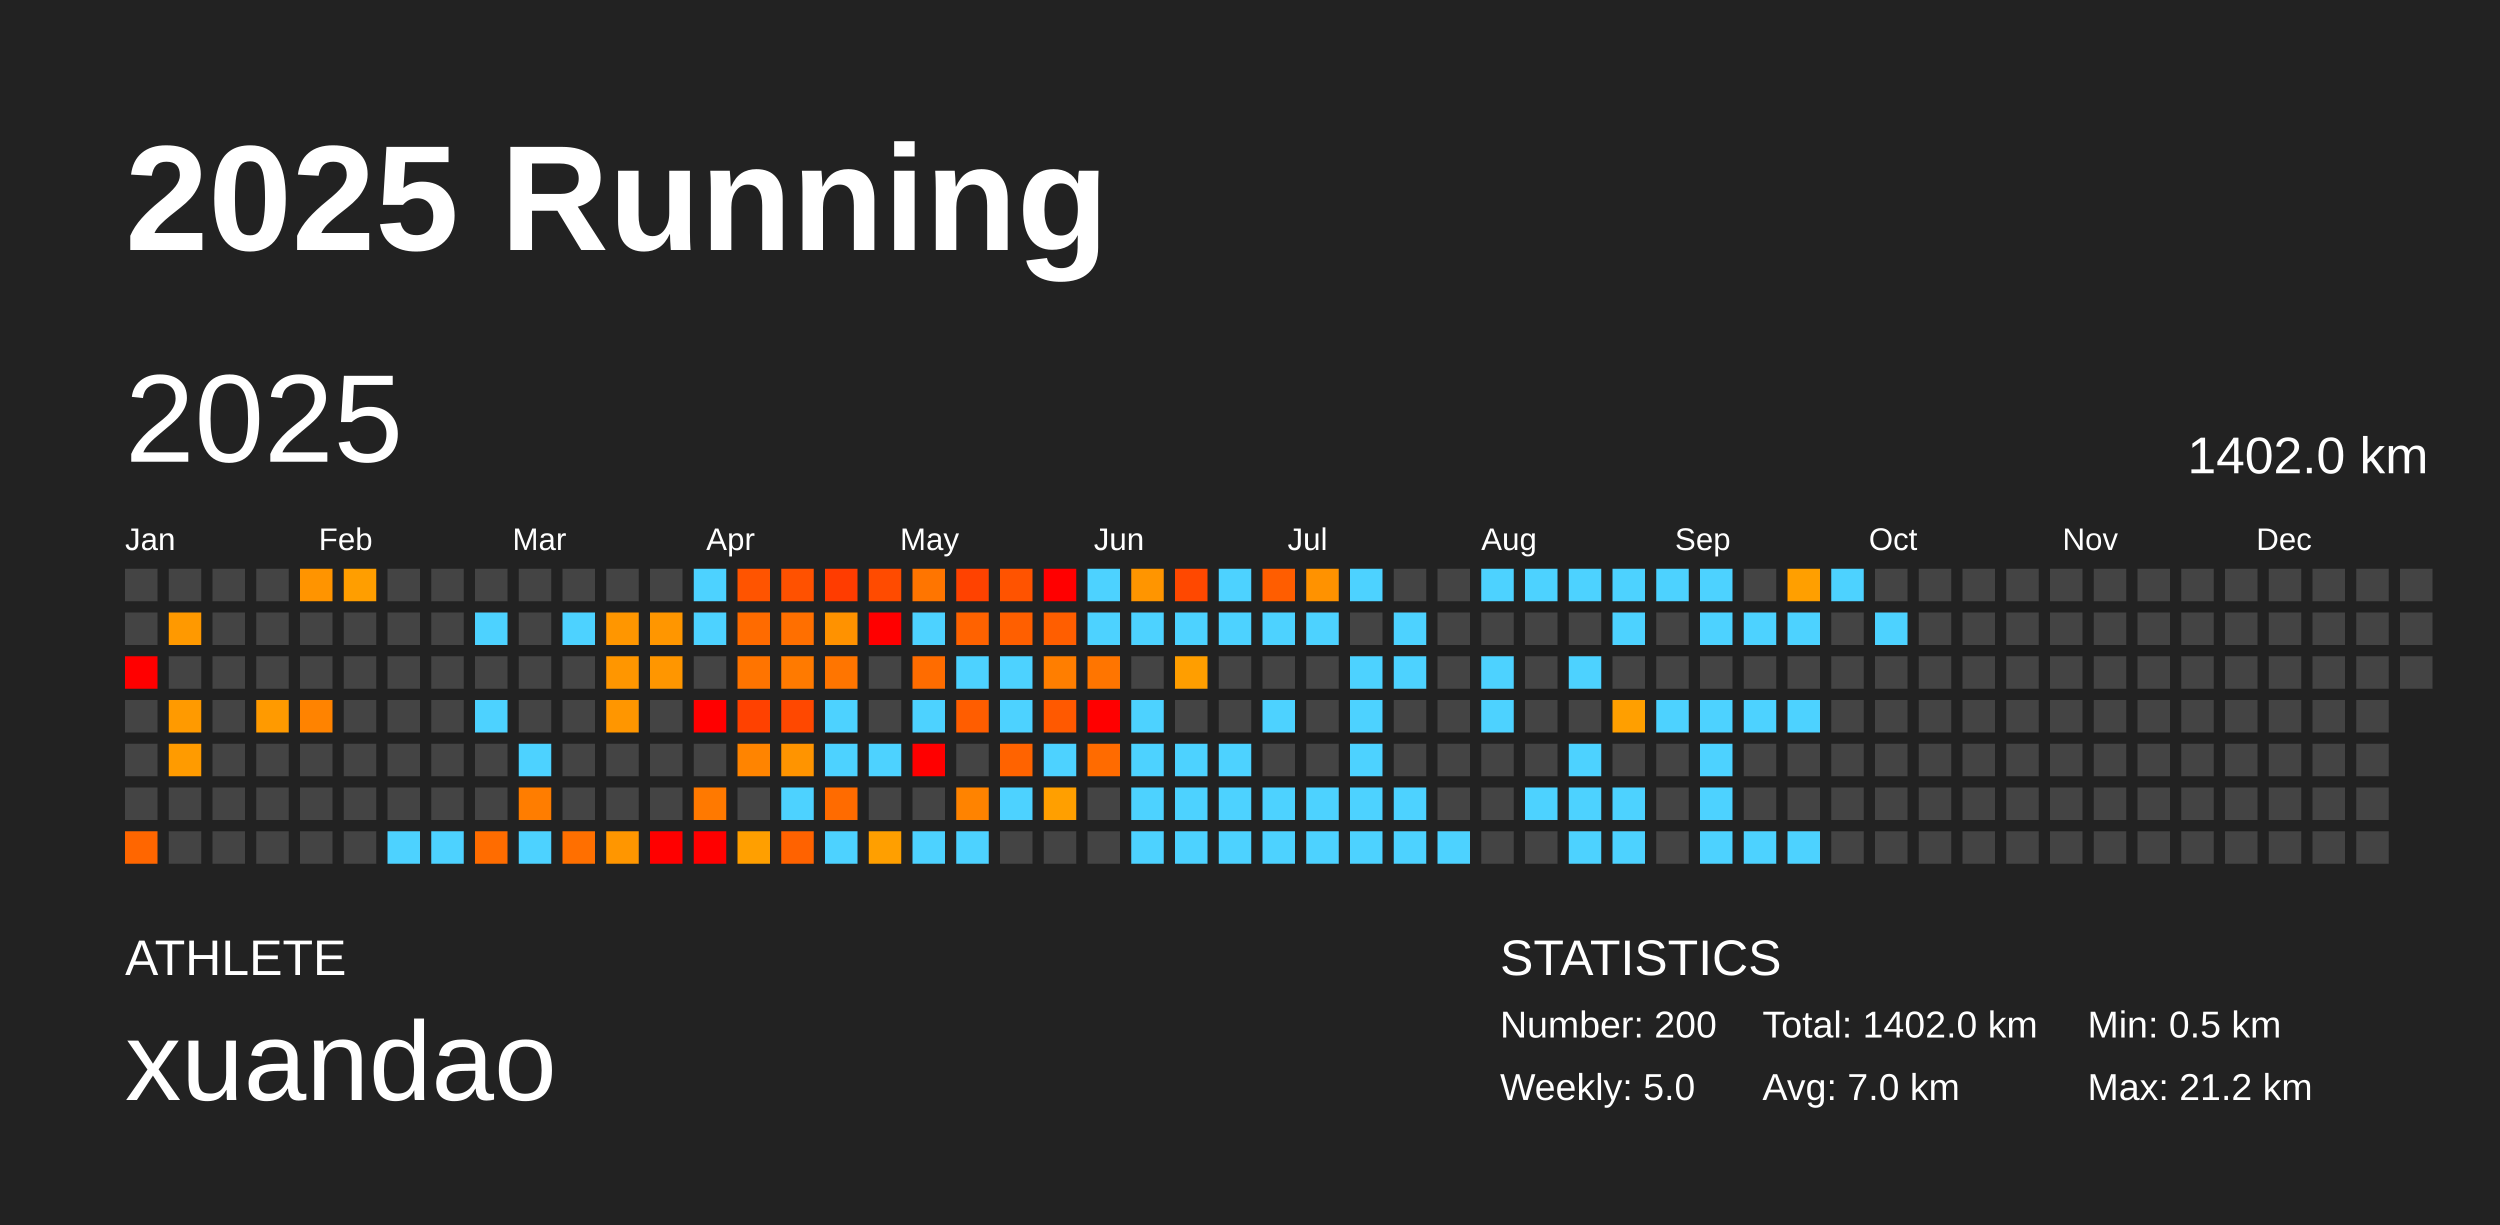
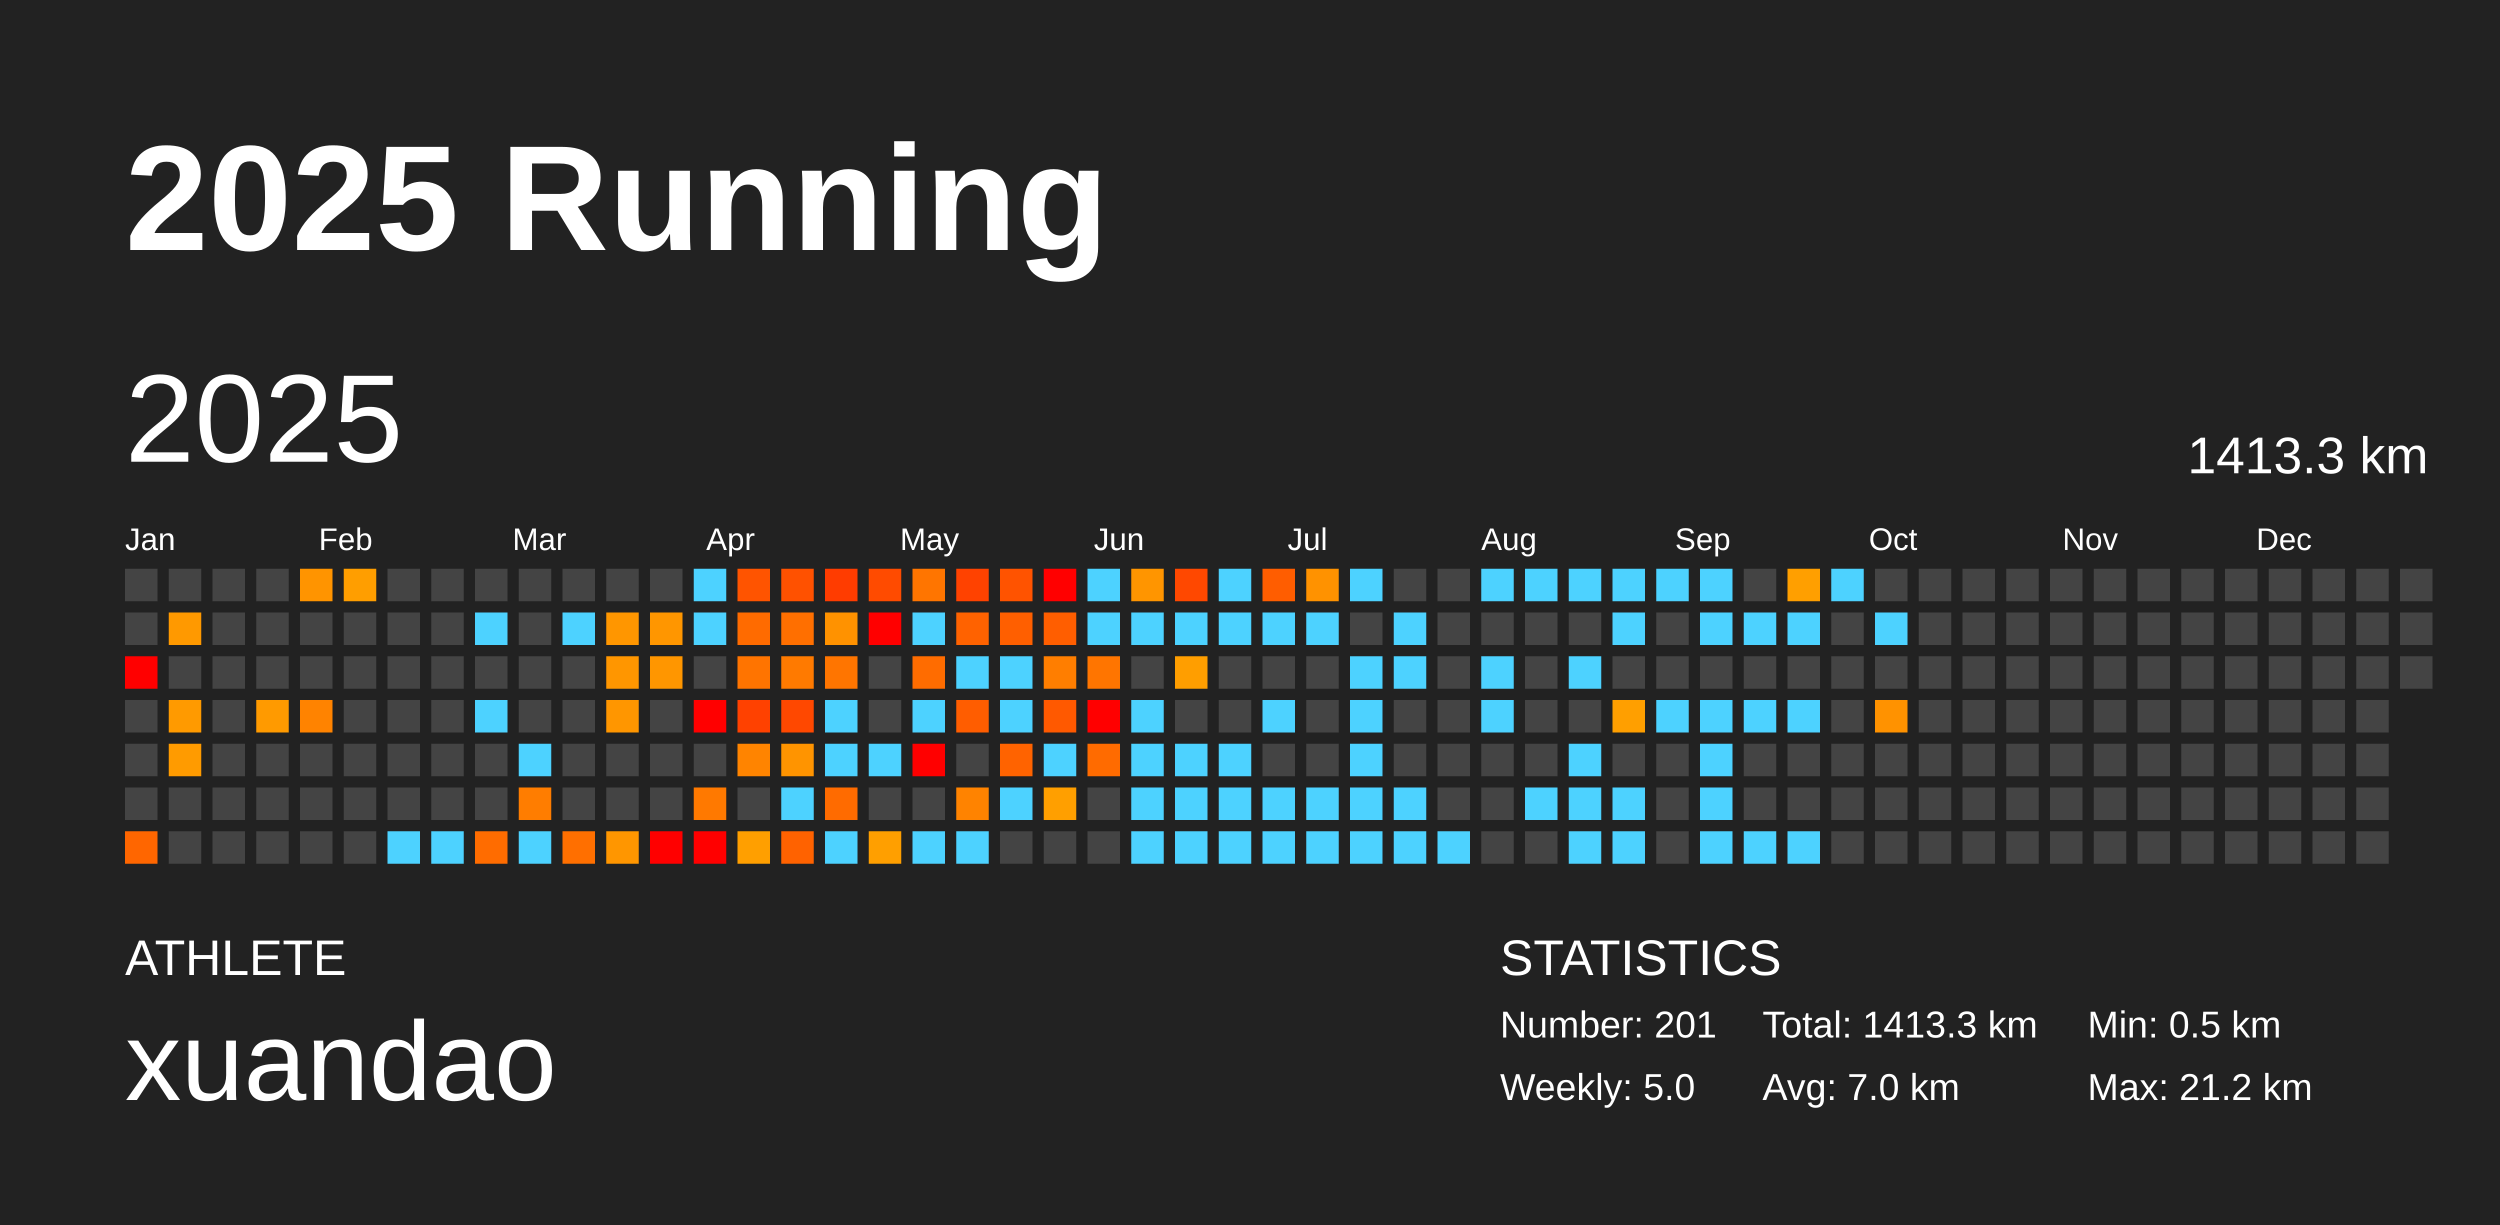
<svg xmlns="http://www.w3.org/2000/svg" baseProfile="full" height="98mm" version="1.1" viewBox="0,0,200,98" width="200mm">
  <defs />
  <rect fill="#222222" height="98" width="200" x="0" y="0" />
  <text fill="#FFFFFF" style="font-size:12px; font-family:Arial; font-weight:bold;" x="10" y="20">2025 Running</text>
  <text fill="#FFFFFF" style="font-size:4px; font-family:Arial" x="10" y="78">ATHLETE</text>
  <text fill="#FFFFFF" style="font-size:9px; font-family:Arial" x="10" y="88">xuandao</text>
  <text fill="#FFFFFF" style="font-size:4px; font-family:Arial" x="120" y="78">STATISTICS</text>
-   <text fill="#FFFFFF" style="font-size:3px; font-family:Arial" x="120" y="83">Number: 200</text>
+   <text fill="#FFFFFF" style="font-size:3px; font-family:Arial" x="120" y="83">Number: 201</text>
  <text fill="#FFFFFF" style="font-size:3px; font-family:Arial" x="120" y="88">Weekly: 5.0</text>
-   <text fill="#FFFFFF" style="font-size:3px; font-family:Arial" x="141" y="83">Total: 1402.0 km</text>
+   <text fill="#FFFFFF" style="font-size:3px; font-family:Arial" x="141" y="83">Total: 1413.3 km</text>
  <text fill="#FFFFFF" style="font-size:3px; font-family:Arial" x="141" y="88">Avg: 7.0 km</text>
  <text fill="#FFFFFF" style="font-size:3px; font-family:Arial" x="167" y="83">Min: 0.5 km</text>
  <text fill="#FFFFFF" style="font-size:3px; font-family:Arial" x="167" y="88">Max: 21.2 km</text>
  <text dominant-baseline="hanging" fill="#FFFFFF" style="font-size:10.0px; font-family:Arial;" x="10" y="30">2025</text>
-   <text dominant-baseline="hanging" fill="#FFFFFF" style="font-size:4.125px; font-family:Arial;" x="175" y="35">1402.0 km</text>
+   <text dominant-baseline="hanging" fill="#FFFFFF" style="font-size:4.125px; font-family:Arial;" x="175" y="35">1413.3 km</text>
  <text fill="#FFFFFF" style="font-size:2.5px; font-family:Arial" x="10.0" y="44">Jan</text>
  <text fill="#FFFFFF" style="font-size:2.5px; font-family:Arial" x="25.5" y="44">Feb</text>
  <text fill="#FFFFFF" style="font-size:2.5px; font-family:Arial" x="41.0" y="44">Mar</text>
  <text fill="#FFFFFF" style="font-size:2.5px; font-family:Arial" x="56.5" y="44">Apr</text>
  <text fill="#FFFFFF" style="font-size:2.5px; font-family:Arial" x="72.0" y="44">May</text>
  <text fill="#FFFFFF" style="font-size:2.5px; font-family:Arial" x="87.5" y="44">Jun</text>
  <text fill="#FFFFFF" style="font-size:2.5px; font-family:Arial" x="103.0" y="44">Jul</text>
  <text fill="#FFFFFF" style="font-size:2.5px; font-family:Arial" x="118.5" y="44">Aug</text>
  <text fill="#FFFFFF" style="font-size:2.5px; font-family:Arial" x="134.0" y="44">Sep</text>
  <text fill="#FFFFFF" style="font-size:2.5px; font-family:Arial" x="149.5" y="44">Oct</text>
  <text fill="#FFFFFF" style="font-size:2.5px; font-family:Arial" x="165.0" y="44">Nov</text>
  <text fill="#FFFFFF" style="font-size:2.5px; font-family:Arial" x="180.5" y="44">Dec</text>
  <rect fill="#444444" height="2.6" width="2.6" x="10.0" y="45.5" />
  <rect fill="#444444" height="2.6" width="2.6" x="10.0" y="49.0" />
  <rect fill="red" height="2.6" width="2.6" x="10.0" y="52.5" />
  <rect fill="#444444" height="2.6" width="2.6" x="10.0" y="56.0" />
  <rect fill="#444444" height="2.6" width="2.6" x="10.0" y="59.5" />
  <rect fill="#444444" height="2.6" width="2.6" x="10.0" y="63.0" />
  <rect fill="#ff6600" height="2.6" width="2.6" x="10.0" y="66.5" />
  <rect fill="#444444" height="2.6" width="2.6" x="13.5" y="45.5" />
  <rect fill="#ff9900" height="2.6" width="2.6" x="13.5" y="49.0" />
  <rect fill="#444444" height="2.6" width="2.6" x="13.5" y="52.5" />
  <rect fill="#ff9a00" height="2.6" width="2.6" x="13.5" y="56.0" />
  <rect fill="#ff9b00" height="2.6" width="2.6" x="13.5" y="59.5" />
  <rect fill="#444444" height="2.6" width="2.6" x="13.5" y="63.0" />
  <rect fill="#444444" height="2.6" width="2.6" x="13.5" y="66.5" />
  <rect fill="#444444" height="2.6" width="2.6" x="17.0" y="45.5" />
  <rect fill="#444444" height="2.6" width="2.6" x="17.0" y="49.0" />
  <rect fill="#444444" height="2.6" width="2.6" x="17.0" y="52.5" />
  <rect fill="#444444" height="2.6" width="2.6" x="17.0" y="56.0" />
  <rect fill="#444444" height="2.6" width="2.6" x="17.0" y="59.5" />
  <rect fill="#444444" height="2.6" width="2.6" x="17.0" y="63.0" />
  <rect fill="#444444" height="2.6" width="2.6" x="17.0" y="66.5" />
  <rect fill="#444444" height="2.6" width="2.6" x="20.5" y="45.5" />
  <rect fill="#444444" height="2.6" width="2.6" x="20.5" y="49.0" />
  <rect fill="#444444" height="2.6" width="2.6" x="20.5" y="52.5" />
  <rect fill="#ff9a00" height="2.6" width="2.6" x="20.5" y="56.0" />
  <rect fill="#444444" height="2.6" width="2.6" x="20.5" y="59.5" />
  <rect fill="#444444" height="2.6" width="2.6" x="20.5" y="63.0" />
  <rect fill="#444444" height="2.6" width="2.6" x="20.5" y="66.5" />
  <rect fill="#ff9400" height="2.6" width="2.6" x="24.0" y="45.5" />
  <rect fill="#444444" height="2.6" width="2.6" x="24.0" y="49.0" />
  <rect fill="#444444" height="2.6" width="2.6" x="24.0" y="52.5" />
  <rect fill="#ff8300" height="2.6" width="2.6" x="24.0" y="56.0" />
  <rect fill="#444444" height="2.6" width="2.6" x="24.0" y="59.5" />
  <rect fill="#444444" height="2.6" width="2.6" x="24.0" y="63.0" />
  <rect fill="#444444" height="2.6" width="2.6" x="24.0" y="66.5" />
  <rect fill="#ff9e00" height="2.6" width="2.6" x="27.5" y="45.5" />
  <rect fill="#444444" height="2.6" width="2.6" x="27.5" y="49.0" />
  <rect fill="#444444" height="2.6" width="2.6" x="27.5" y="52.5" />
  <rect fill="#444444" height="2.6" width="2.6" x="27.5" y="56.0" />
  <rect fill="#444444" height="2.6" width="2.6" x="27.5" y="59.5" />
  <rect fill="#444444" height="2.6" width="2.6" x="27.5" y="63.0" />
  <rect fill="#444444" height="2.6" width="2.6" x="27.5" y="66.5" />
  <rect fill="#444444" height="2.6" width="2.6" x="31.0" y="45.5" />
  <rect fill="#444444" height="2.6" width="2.6" x="31.0" y="49.0" />
  <rect fill="#444444" height="2.6" width="2.6" x="31.0" y="52.5" />
  <rect fill="#444444" height="2.6" width="2.6" x="31.0" y="56.0" />
  <rect fill="#444444" height="2.6" width="2.6" x="31.0" y="59.5" />
  <rect fill="#444444" height="2.6" width="2.6" x="31.0" y="63.0" />
  <rect fill="#4dd2ff" height="2.6" width="2.6" x="31.0" y="66.5" />
  <rect fill="#444444" height="2.6" width="2.6" x="34.5" y="45.5" />
  <rect fill="#444444" height="2.6" width="2.6" x="34.5" y="49.0" />
  <rect fill="#444444" height="2.6" width="2.6" x="34.5" y="52.5" />
  <rect fill="#444444" height="2.6" width="2.6" x="34.5" y="56.0" />
  <rect fill="#444444" height="2.6" width="2.6" x="34.5" y="59.5" />
  <rect fill="#444444" height="2.6" width="2.6" x="34.5" y="63.0" />
  <rect fill="#4dd2ff" height="2.6" width="2.6" x="34.5" y="66.5" />
  <rect fill="#444444" height="2.6" width="2.6" x="38.0" y="45.5" />
  <rect fill="#4dd2ff" height="2.6" width="2.6" x="38.0" y="49.0" />
  <rect fill="#444444" height="2.6" width="2.6" x="38.0" y="52.5" />
  <rect fill="#4dd2ff" height="2.6" width="2.6" x="38.0" y="56.0" />
  <rect fill="#444444" height="2.6" width="2.6" x="38.0" y="59.5" />
  <rect fill="#444444" height="2.6" width="2.6" x="38.0" y="63.0" />
  <rect fill="#ff6c00" height="2.6" width="2.6" x="38.0" y="66.5" />
  <rect fill="#444444" height="2.6" width="2.6" x="41.5" y="45.5" />
  <rect fill="#444444" height="2.6" width="2.6" x="41.5" y="49.0" />
  <rect fill="#444444" height="2.6" width="2.6" x="41.5" y="52.5" />
  <rect fill="#444444" height="2.6" width="2.6" x="41.5" y="56.0" />
  <rect fill="#4dd2ff" height="2.6" width="2.6" x="41.5" y="59.5" />
  <rect fill="#ff7d00" height="2.6" width="2.6" x="41.5" y="63.0" />
  <rect fill="#4dd2ff" height="2.6" width="2.6" x="41.5" y="66.5" />
  <rect fill="#444444" height="2.6" width="2.6" x="45.0" y="45.5" />
  <rect fill="#4dd2ff" height="2.6" width="2.6" x="45.0" y="49.0" />
  <rect fill="#444444" height="2.6" width="2.6" x="45.0" y="52.5" />
  <rect fill="#444444" height="2.6" width="2.6" x="45.0" y="56.0" />
  <rect fill="#444444" height="2.6" width="2.6" x="45.0" y="59.5" />
  <rect fill="#444444" height="2.6" width="2.6" x="45.0" y="63.0" />
  <rect fill="#ff6f00" height="2.6" width="2.6" x="45.0" y="66.5" />
  <rect fill="#444444" height="2.6" width="2.6" x="48.5" y="45.5" />
  <rect fill="#ff9600" height="2.6" width="2.6" x="48.5" y="49.0" />
  <rect fill="#ff9600" height="2.6" width="2.6" x="48.5" y="52.5" />
  <rect fill="#ff9600" height="2.6" width="2.6" x="48.5" y="56.0" />
  <rect fill="#444444" height="2.6" width="2.6" x="48.5" y="59.5" />
  <rect fill="#444444" height="2.6" width="2.6" x="48.5" y="63.0" />
  <rect fill="#ff9600" height="2.6" width="2.6" x="48.5" y="66.5" />
  <rect fill="#444444" height="2.6" width="2.6" x="52.0" y="45.5" />
  <rect fill="#ff9600" height="2.6" width="2.6" x="52.0" y="49.0" />
  <rect fill="#ff9600" height="2.6" width="2.6" x="52.0" y="52.5" />
  <rect fill="#444444" height="2.6" width="2.6" x="52.0" y="56.0" />
  <rect fill="#444444" height="2.6" width="2.6" x="52.0" y="59.5" />
  <rect fill="#444444" height="2.6" width="2.6" x="52.0" y="63.0" />
  <rect fill="red" height="2.6" width="2.6" x="52.0" y="66.5" />
  <rect fill="#4dd2ff" height="2.6" width="2.6" x="55.5" y="45.5" />
  <rect fill="#4dd2ff" height="2.6" width="2.6" x="55.5" y="49.0" />
  <rect fill="#444444" height="2.6" width="2.6" x="55.5" y="52.5" />
  <rect fill="red" height="2.6" width="2.6" x="55.5" y="56.0" />
  <rect fill="#444444" height="2.6" width="2.6" x="55.5" y="59.5" />
  <rect fill="#ff7900" height="2.6" width="2.6" x="55.5" y="63.0" />
  <rect fill="red" height="2.6" width="2.6" x="55.5" y="66.5" />
  <rect fill="#ff5400" height="2.6" width="2.6" x="59.0" y="45.5" />
  <rect fill="#ff6b00" height="2.6" width="2.6" x="59.0" y="49.0" />
  <rect fill="#ff7400" height="2.6" width="2.6" x="59.0" y="52.5" />
  <rect fill="#ff4100" height="2.6" width="2.6" x="59.0" y="56.0" />
  <rect fill="#ff8400" height="2.6" width="2.6" x="59.0" y="59.5" />
  <rect fill="#444444" height="2.6" width="2.6" x="59.0" y="63.0" />
  <rect fill="#ff9f00" height="2.6" width="2.6" x="59.0" y="66.5" />
  <rect fill="#ff5100" height="2.6" width="2.6" x="62.5" y="45.5" />
  <rect fill="#ff6f00" height="2.6" width="2.6" x="62.5" y="49.0" />
  <rect fill="#ff7a00" height="2.6" width="2.6" x="62.5" y="52.5" />
  <rect fill="#ff4800" height="2.6" width="2.6" x="62.5" y="56.0" />
  <rect fill="#ff9400" height="2.6" width="2.6" x="62.5" y="59.5" />
  <rect fill="#4dd2ff" height="2.6" width="2.6" x="62.5" y="63.0" />
  <rect fill="#ff6200" height="2.6" width="2.6" x="62.5" y="66.5" />
  <rect fill="#ff3c00" height="2.6" width="2.6" x="66.0" y="45.5" />
  <rect fill="#ff9200" height="2.6" width="2.6" x="66.0" y="49.0" />
  <rect fill="#ff7500" height="2.6" width="2.6" x="66.0" y="52.5" />
  <rect fill="#4dd2ff" height="2.6" width="2.6" x="66.0" y="56.0" />
  <rect fill="#4dd2ff" height="2.6" width="2.6" x="66.0" y="59.5" />
  <rect fill="#ff6b00" height="2.6" width="2.6" x="66.0" y="63.0" />
  <rect fill="#4dd2ff" height="2.6" width="2.6" x="66.0" y="66.5" />
  <rect fill="#ff4b00" height="2.6" width="2.6" x="69.5" y="45.5" />
  <rect fill="red" height="2.6" width="2.6" x="69.5" y="49.0" />
  <rect fill="#444444" height="2.6" width="2.6" x="69.5" y="52.5" />
  <rect fill="#444444" height="2.6" width="2.6" x="69.5" y="56.0" />
  <rect fill="#4dd2ff" height="2.6" width="2.6" x="69.5" y="59.5" />
  <rect fill="#444444" height="2.6" width="2.6" x="69.5" y="63.0" />
  <rect fill="#ff9f00" height="2.6" width="2.6" x="69.5" y="66.5" />
  <rect fill="#ff7500" height="2.6" width="2.6" x="73.0" y="45.5" />
  <rect fill="#4dd2ff" height="2.6" width="2.6" x="73.0" y="49.0" />
  <rect fill="#ff6c00" height="2.6" width="2.6" x="73.0" y="52.5" />
  <rect fill="#4dd2ff" height="2.6" width="2.6" x="73.0" y="56.0" />
  <rect fill="red" height="2.6" width="2.6" x="73.0" y="59.5" />
  <rect fill="#444444" height="2.6" width="2.6" x="73.0" y="63.0" />
  <rect fill="#4dd2ff" height="2.6" width="2.6" x="73.0" y="66.5" />
  <rect fill="#ff4200" height="2.6" width="2.6" x="76.5" y="45.5" />
  <rect fill="#ff6200" height="2.6" width="2.6" x="76.5" y="49.0" />
  <rect fill="#4dd2ff" height="2.6" width="2.6" x="76.5" y="52.5" />
  <rect fill="#ff5d00" height="2.6" width="2.6" x="76.5" y="56.0" />
  <rect fill="#444444" height="2.6" width="2.6" x="76.5" y="59.5" />
  <rect fill="#ff8300" height="2.6" width="2.6" x="76.5" y="63.0" />
  <rect fill="#4dd2ff" height="2.6" width="2.6" x="76.5" y="66.5" />
  <rect fill="#ff5300" height="2.6" width="2.6" x="80.0" y="45.5" />
  <rect fill="#ff5f00" height="2.6" width="2.6" x="80.0" y="49.0" />
  <rect fill="#4dd2ff" height="2.6" width="2.6" x="80.0" y="52.5" />
  <rect fill="#4dd2ff" height="2.6" width="2.6" x="80.0" y="56.0" />
  <rect fill="#ff6300" height="2.6" width="2.6" x="80.0" y="59.5" />
  <rect fill="#4dd2ff" height="2.6" width="2.6" x="80.0" y="63.0" />
  <rect fill="#444444" height="2.6" width="2.6" x="80.0" y="66.5" />
  <rect fill="red" height="2.6" width="2.6" x="83.5" y="45.5" />
  <rect fill="#ff5e00" height="2.6" width="2.6" x="83.5" y="49.0" />
  <rect fill="#ff7e00" height="2.6" width="2.6" x="83.5" y="52.5" />
  <rect fill="#ff5900" height="2.6" width="2.6" x="83.5" y="56.0" />
  <rect fill="#4dd2ff" height="2.6" width="2.6" x="83.5" y="59.5" />
  <rect fill="#ff9f00" height="2.6" width="2.6" x="83.5" y="63.0" />
  <rect fill="#444444" height="2.6" width="2.6" x="83.5" y="66.5" />
  <rect fill="#4dd2ff" height="2.6" width="2.6" x="87.0" y="45.5" />
  <rect fill="#4dd2ff" height="2.6" width="2.6" x="87.0" y="49.0" />
  <rect fill="#ff7500" height="2.6" width="2.6" x="87.0" y="52.5" />
  <rect fill="red" height="2.6" width="2.6" x="87.0" y="56.0" />
  <rect fill="#ff6b00" height="2.6" width="2.6" x="87.0" y="59.5" />
  <rect fill="#444444" height="2.6" width="2.6" x="87.0" y="63.0" />
  <rect fill="#444444" height="2.6" width="2.6" x="87.0" y="66.5" />
  <rect fill="#ff9500" height="2.6" width="2.6" x="90.5" y="45.5" />
  <rect fill="#4dd2ff" height="2.6" width="2.6" x="90.5" y="49.0" />
  <rect fill="#444444" height="2.6" width="2.6" x="90.5" y="52.5" />
  <rect fill="#4dd2ff" height="2.6" width="2.6" x="90.5" y="56.0" />
  <rect fill="#4dd2ff" height="2.6" width="2.6" x="90.5" y="59.5" />
  <rect fill="#4dd2ff" height="2.6" width="2.6" x="90.5" y="63.0" />
  <rect fill="#4dd2ff" height="2.6" width="2.6" x="90.5" y="66.5" />
  <rect fill="#ff4800" height="2.6" width="2.6" x="94.0" y="45.5" />
  <rect fill="#4dd2ff" height="2.6" width="2.6" x="94.0" y="49.0" />
  <rect fill="#ff9e00" height="2.6" width="2.6" x="94.0" y="52.5" />
  <rect fill="#444444" height="2.6" width="2.6" x="94.0" y="56.0" />
  <rect fill="#4dd2ff" height="2.6" width="2.6" x="94.0" y="59.5" />
  <rect fill="#4dd2ff" height="2.6" width="2.6" x="94.0" y="63.0" />
  <rect fill="#4dd2ff" height="2.6" width="2.6" x="94.0" y="66.5" />
  <rect fill="#4dd2ff" height="2.6" width="2.6" x="97.5" y="45.5" />
  <rect fill="#4dd2ff" height="2.6" width="2.6" x="97.5" y="49.0" />
  <rect fill="#444444" height="2.6" width="2.6" x="97.5" y="52.5" />
  <rect fill="#444444" height="2.6" width="2.6" x="97.5" y="56.0" />
  <rect fill="#4dd2ff" height="2.6" width="2.6" x="97.5" y="59.5" />
  <rect fill="#4dd2ff" height="2.6" width="2.6" x="97.5" y="63.0" />
  <rect fill="#4dd2ff" height="2.6" width="2.6" x="97.5" y="66.5" />
  <rect fill="#ff5d00" height="2.6" width="2.6" x="101.0" y="45.5" />
  <rect fill="#4dd2ff" height="2.6" width="2.6" x="101.0" y="49.0" />
  <rect fill="#444444" height="2.6" width="2.6" x="101.0" y="52.5" />
  <rect fill="#4dd2ff" height="2.6" width="2.6" x="101.0" y="56.0" />
  <rect fill="#444444" height="2.6" width="2.6" x="101.0" y="59.5" />
  <rect fill="#4dd2ff" height="2.6" width="2.6" x="101.0" y="63.0" />
  <rect fill="#4dd2ff" height="2.6" width="2.6" x="101.0" y="66.5" />
  <rect fill="#ff9200" height="2.6" width="2.6" x="104.5" y="45.5" />
  <rect fill="#4dd2ff" height="2.6" width="2.6" x="104.5" y="49.0" />
  <rect fill="#444444" height="2.6" width="2.6" x="104.5" y="52.5" />
  <rect fill="#444444" height="2.6" width="2.6" x="104.5" y="56.0" />
  <rect fill="#444444" height="2.6" width="2.6" x="104.5" y="59.5" />
  <rect fill="#4dd2ff" height="2.6" width="2.6" x="104.5" y="63.0" />
  <rect fill="#4dd2ff" height="2.6" width="2.6" x="104.5" y="66.5" />
  <rect fill="#4dd2ff" height="2.6" width="2.6" x="108.0" y="45.5" />
  <rect fill="#444444" height="2.6" width="2.6" x="108.0" y="49.0" />
  <rect fill="#4dd2ff" height="2.6" width="2.6" x="108.0" y="52.5" />
  <rect fill="#4dd2ff" height="2.6" width="2.6" x="108.0" y="56.0" />
  <rect fill="#4dd2ff" height="2.6" width="2.6" x="108.0" y="59.5" />
  <rect fill="#4dd2ff" height="2.6" width="2.6" x="108.0" y="63.0" />
  <rect fill="#4dd2ff" height="2.6" width="2.6" x="108.0" y="66.5" />
  <rect fill="#444444" height="2.6" width="2.6" x="111.5" y="45.5" />
  <rect fill="#4dd2ff" height="2.6" width="2.6" x="111.5" y="49.0" />
  <rect fill="#4dd2ff" height="2.6" width="2.6" x="111.5" y="52.5" />
  <rect fill="#444444" height="2.6" width="2.6" x="111.5" y="56.0" />
  <rect fill="#444444" height="2.6" width="2.6" x="111.5" y="59.5" />
  <rect fill="#4dd2ff" height="2.6" width="2.6" x="111.5" y="63.0" />
  <rect fill="#4dd2ff" height="2.6" width="2.6" x="111.5" y="66.5" />
  <rect fill="#444444" height="2.6" width="2.6" x="115.0" y="45.5" />
  <rect fill="#444444" height="2.6" width="2.6" x="115.0" y="49.0" />
  <rect fill="#444444" height="2.6" width="2.6" x="115.0" y="52.5" />
  <rect fill="#444444" height="2.6" width="2.6" x="115.0" y="56.0" />
  <rect fill="#444444" height="2.6" width="2.6" x="115.0" y="59.5" />
  <rect fill="#444444" height="2.6" width="2.6" x="115.0" y="63.0" />
  <rect fill="#4dd2ff" height="2.6" width="2.6" x="115.0" y="66.5" />
  <rect fill="#4dd2ff" height="2.6" width="2.6" x="118.5" y="45.5" />
  <rect fill="#444444" height="2.6" width="2.6" x="118.5" y="49.0" />
  <rect fill="#4dd2ff" height="2.6" width="2.6" x="118.5" y="52.5" />
  <rect fill="#4dd2ff" height="2.6" width="2.6" x="118.5" y="56.0" />
  <rect fill="#444444" height="2.6" width="2.6" x="118.5" y="59.5" />
  <rect fill="#444444" height="2.6" width="2.6" x="118.5" y="63.0" />
  <rect fill="#444444" height="2.6" width="2.6" x="118.5" y="66.5" />
  <rect fill="#4dd2ff" height="2.6" width="2.6" x="122.0" y="45.5" />
  <rect fill="#444444" height="2.6" width="2.6" x="122.0" y="49.0" />
  <rect fill="#444444" height="2.6" width="2.6" x="122.0" y="52.5" />
  <rect fill="#444444" height="2.6" width="2.6" x="122.0" y="56.0" />
  <rect fill="#444444" height="2.6" width="2.6" x="122.0" y="59.5" />
  <rect fill="#4dd2ff" height="2.6" width="2.6" x="122.0" y="63.0" />
  <rect fill="#444444" height="2.6" width="2.6" x="122.0" y="66.5" />
  <rect fill="#4dd2ff" height="2.6" width="2.6" x="125.5" y="45.5" />
  <rect fill="#444444" height="2.6" width="2.6" x="125.5" y="49.0" />
  <rect fill="#4dd2ff" height="2.6" width="2.6" x="125.5" y="52.5" />
  <rect fill="#444444" height="2.6" width="2.6" x="125.5" y="56.0" />
  <rect fill="#4dd2ff" height="2.6" width="2.6" x="125.5" y="59.5" />
  <rect fill="#4dd2ff" height="2.6" width="2.6" x="125.5" y="63.0" />
  <rect fill="#4dd2ff" height="2.6" width="2.6" x="125.5" y="66.5" />
  <rect fill="#4dd2ff" height="2.6" width="2.6" x="129.0" y="45.5" />
  <rect fill="#4dd2ff" height="2.6" width="2.6" x="129.0" y="49.0" />
  <rect fill="#444444" height="2.6" width="2.6" x="129.0" y="52.5" />
  <rect fill="#ff9f00" height="2.6" width="2.6" x="129.0" y="56.0" />
  <rect fill="#444444" height="2.6" width="2.6" x="129.0" y="59.5" />
  <rect fill="#4dd2ff" height="2.6" width="2.6" x="129.0" y="63.0" />
  <rect fill="#4dd2ff" height="2.6" width="2.6" x="129.0" y="66.5" />
  <rect fill="#4dd2ff" height="2.6" width="2.6" x="132.5" y="45.5" />
  <rect fill="#444444" height="2.6" width="2.6" x="132.5" y="49.0" />
  <rect fill="#444444" height="2.6" width="2.6" x="132.5" y="52.5" />
  <rect fill="#4dd2ff" height="2.6" width="2.6" x="132.5" y="56.0" />
  <rect fill="#444444" height="2.6" width="2.6" x="132.5" y="59.5" />
  <rect fill="#444444" height="2.6" width="2.6" x="132.5" y="63.0" />
  <rect fill="#444444" height="2.6" width="2.6" x="132.5" y="66.5" />
  <rect fill="#4dd2ff" height="2.6" width="2.6" x="136.0" y="45.5" />
  <rect fill="#4dd2ff" height="2.6" width="2.6" x="136.0" y="49.0" />
  <rect fill="#444444" height="2.6" width="2.6" x="136.0" y="52.5" />
  <rect fill="#4dd2ff" height="2.6" width="2.6" x="136.0" y="56.0" />
  <rect fill="#4dd2ff" height="2.6" width="2.6" x="136.0" y="59.5" />
  <rect fill="#4dd2ff" height="2.6" width="2.6" x="136.0" y="63.0" />
  <rect fill="#4dd2ff" height="2.6" width="2.6" x="136.0" y="66.5" />
  <rect fill="#444444" height="2.6" width="2.6" x="139.5" y="45.5" />
  <rect fill="#4dd2ff" height="2.6" width="2.6" x="139.5" y="49.0" />
  <rect fill="#444444" height="2.6" width="2.6" x="139.5" y="52.5" />
  <rect fill="#4dd2ff" height="2.6" width="2.6" x="139.5" y="56.0" />
  <rect fill="#444444" height="2.6" width="2.6" x="139.5" y="59.5" />
  <rect fill="#444444" height="2.6" width="2.6" x="139.5" y="63.0" />
  <rect fill="#4dd2ff" height="2.6" width="2.6" x="139.5" y="66.5" />
  <rect fill="#ff9f00" height="2.6" width="2.6" x="143.0" y="45.5" />
  <rect fill="#4dd2ff" height="2.6" width="2.6" x="143.0" y="49.0" />
  <rect fill="#444444" height="2.6" width="2.6" x="143.0" y="52.5" />
  <rect fill="#4dd2ff" height="2.6" width="2.6" x="143.0" y="56.0" />
  <rect fill="#444444" height="2.6" width="2.6" x="143.0" y="59.5" />
  <rect fill="#444444" height="2.6" width="2.6" x="143.0" y="63.0" />
  <rect fill="#4dd2ff" height="2.6" width="2.6" x="143.0" y="66.5" />
  <rect fill="#4dd2ff" height="2.6" width="2.6" x="146.5" y="45.5" />
  <rect fill="#444444" height="2.6" width="2.6" x="146.5" y="49.0" />
  <rect fill="#444444" height="2.6" width="2.6" x="146.5" y="52.5" />
  <rect fill="#444444" height="2.6" width="2.6" x="146.5" y="56.0" />
  <rect fill="#444444" height="2.6" width="2.6" x="146.5" y="59.5" />
  <rect fill="#444444" height="2.6" width="2.6" x="146.5" y="63.0" />
  <rect fill="#444444" height="2.6" width="2.6" x="146.5" y="66.5" />
  <rect fill="#444444" height="2.6" width="2.6" x="150.0" y="45.5" />
  <rect fill="#4dd2ff" height="2.6" width="2.6" x="150.0" y="49.0" />
  <rect fill="#444444" height="2.6" width="2.6" x="150.0" y="52.5" />
-   <rect fill="#444444" height="2.6" width="2.6" x="150.0" y="56.0" />
+   <rect fill="#ff9200" height="2.6" width="2.6" x="150.0" y="56.0" />
  <rect fill="#444444" height="2.6" width="2.6" x="150.0" y="59.5" />
  <rect fill="#444444" height="2.6" width="2.6" x="150.0" y="63.0" />
  <rect fill="#444444" height="2.6" width="2.6" x="150.0" y="66.5" />
  <rect fill="#444444" height="2.6" width="2.6" x="153.5" y="45.5" />
  <rect fill="#444444" height="2.6" width="2.6" x="153.5" y="49.0" />
  <rect fill="#444444" height="2.6" width="2.6" x="153.5" y="52.5" />
  <rect fill="#444444" height="2.6" width="2.6" x="153.5" y="56.0" />
  <rect fill="#444444" height="2.6" width="2.6" x="153.5" y="59.5" />
  <rect fill="#444444" height="2.6" width="2.6" x="153.5" y="63.0" />
  <rect fill="#444444" height="2.6" width="2.6" x="153.5" y="66.5" />
  <rect fill="#444444" height="2.6" width="2.6" x="157.0" y="45.5" />
  <rect fill="#444444" height="2.6" width="2.6" x="157.0" y="49.0" />
  <rect fill="#444444" height="2.6" width="2.6" x="157.0" y="52.5" />
  <rect fill="#444444" height="2.6" width="2.6" x="157.0" y="56.0" />
  <rect fill="#444444" height="2.6" width="2.6" x="157.0" y="59.5" />
  <rect fill="#444444" height="2.6" width="2.6" x="157.0" y="63.0" />
  <rect fill="#444444" height="2.6" width="2.6" x="157.0" y="66.5" />
  <rect fill="#444444" height="2.6" width="2.6" x="160.5" y="45.5" />
  <rect fill="#444444" height="2.6" width="2.6" x="160.5" y="49.0" />
  <rect fill="#444444" height="2.6" width="2.6" x="160.5" y="52.5" />
  <rect fill="#444444" height="2.6" width="2.6" x="160.5" y="56.0" />
  <rect fill="#444444" height="2.6" width="2.6" x="160.5" y="59.5" />
  <rect fill="#444444" height="2.6" width="2.6" x="160.5" y="63.0" />
  <rect fill="#444444" height="2.6" width="2.6" x="160.5" y="66.5" />
  <rect fill="#444444" height="2.6" width="2.6" x="164.0" y="45.5" />
  <rect fill="#444444" height="2.6" width="2.6" x="164.0" y="49.0" />
  <rect fill="#444444" height="2.6" width="2.6" x="164.0" y="52.5" />
  <rect fill="#444444" height="2.6" width="2.6" x="164.0" y="56.0" />
  <rect fill="#444444" height="2.6" width="2.6" x="164.0" y="59.5" />
  <rect fill="#444444" height="2.6" width="2.6" x="164.0" y="63.0" />
  <rect fill="#444444" height="2.6" width="2.6" x="164.0" y="66.5" />
  <rect fill="#444444" height="2.6" width="2.6" x="167.5" y="45.5" />
  <rect fill="#444444" height="2.6" width="2.6" x="167.5" y="49.0" />
  <rect fill="#444444" height="2.6" width="2.6" x="167.5" y="52.5" />
  <rect fill="#444444" height="2.6" width="2.6" x="167.5" y="56.0" />
  <rect fill="#444444" height="2.6" width="2.6" x="167.5" y="59.5" />
  <rect fill="#444444" height="2.6" width="2.6" x="167.5" y="63.0" />
  <rect fill="#444444" height="2.6" width="2.6" x="167.5" y="66.5" />
  <rect fill="#444444" height="2.6" width="2.6" x="171.0" y="45.5" />
  <rect fill="#444444" height="2.6" width="2.6" x="171.0" y="49.0" />
  <rect fill="#444444" height="2.6" width="2.6" x="171.0" y="52.5" />
  <rect fill="#444444" height="2.6" width="2.6" x="171.0" y="56.0" />
  <rect fill="#444444" height="2.6" width="2.6" x="171.0" y="59.5" />
  <rect fill="#444444" height="2.6" width="2.6" x="171.0" y="63.0" />
  <rect fill="#444444" height="2.6" width="2.6" x="171.0" y="66.5" />
  <rect fill="#444444" height="2.6" width="2.6" x="174.5" y="45.5" />
  <rect fill="#444444" height="2.6" width="2.6" x="174.5" y="49.0" />
  <rect fill="#444444" height="2.6" width="2.6" x="174.5" y="52.5" />
  <rect fill="#444444" height="2.6" width="2.6" x="174.5" y="56.0" />
  <rect fill="#444444" height="2.6" width="2.6" x="174.5" y="59.5" />
  <rect fill="#444444" height="2.6" width="2.6" x="174.5" y="63.0" />
  <rect fill="#444444" height="2.6" width="2.6" x="174.5" y="66.5" />
  <rect fill="#444444" height="2.6" width="2.6" x="178.0" y="45.5" />
  <rect fill="#444444" height="2.6" width="2.6" x="178.0" y="49.0" />
  <rect fill="#444444" height="2.6" width="2.6" x="178.0" y="52.5" />
  <rect fill="#444444" height="2.6" width="2.6" x="178.0" y="56.0" />
  <rect fill="#444444" height="2.6" width="2.6" x="178.0" y="59.5" />
  <rect fill="#444444" height="2.6" width="2.6" x="178.0" y="63.0" />
  <rect fill="#444444" height="2.6" width="2.6" x="178.0" y="66.5" />
  <rect fill="#444444" height="2.6" width="2.6" x="181.5" y="45.5" />
  <rect fill="#444444" height="2.6" width="2.6" x="181.5" y="49.0" />
  <rect fill="#444444" height="2.6" width="2.6" x="181.5" y="52.5" />
  <rect fill="#444444" height="2.6" width="2.6" x="181.5" y="56.0" />
  <rect fill="#444444" height="2.6" width="2.6" x="181.5" y="59.5" />
  <rect fill="#444444" height="2.6" width="2.6" x="181.5" y="63.0" />
  <rect fill="#444444" height="2.6" width="2.6" x="181.5" y="66.5" />
  <rect fill="#444444" height="2.6" width="2.6" x="185.0" y="45.5" />
  <rect fill="#444444" height="2.6" width="2.6" x="185.0" y="49.0" />
  <rect fill="#444444" height="2.6" width="2.6" x="185.0" y="52.5" />
  <rect fill="#444444" height="2.6" width="2.6" x="185.0" y="56.0" />
  <rect fill="#444444" height="2.6" width="2.6" x="185.0" y="59.5" />
  <rect fill="#444444" height="2.6" width="2.6" x="185.0" y="63.0" />
  <rect fill="#444444" height="2.6" width="2.6" x="185.0" y="66.5" />
  <rect fill="#444444" height="2.6" width="2.6" x="188.5" y="45.5" />
  <rect fill="#444444" height="2.6" width="2.6" x="188.5" y="49.0" />
  <rect fill="#444444" height="2.6" width="2.6" x="188.5" y="52.5" />
  <rect fill="#444444" height="2.6" width="2.6" x="188.5" y="56.0" />
  <rect fill="#444444" height="2.6" width="2.6" x="188.5" y="59.5" />
  <rect fill="#444444" height="2.6" width="2.6" x="188.5" y="63.0" />
  <rect fill="#444444" height="2.6" width="2.6" x="188.5" y="66.5" />
  <rect fill="#444444" height="2.6" width="2.6" x="192.0" y="45.5" />
  <rect fill="#444444" height="2.6" width="2.6" x="192.0" y="49.0" />
  <rect fill="#444444" height="2.6" width="2.6" x="192.0" y="52.5" />
</svg>
